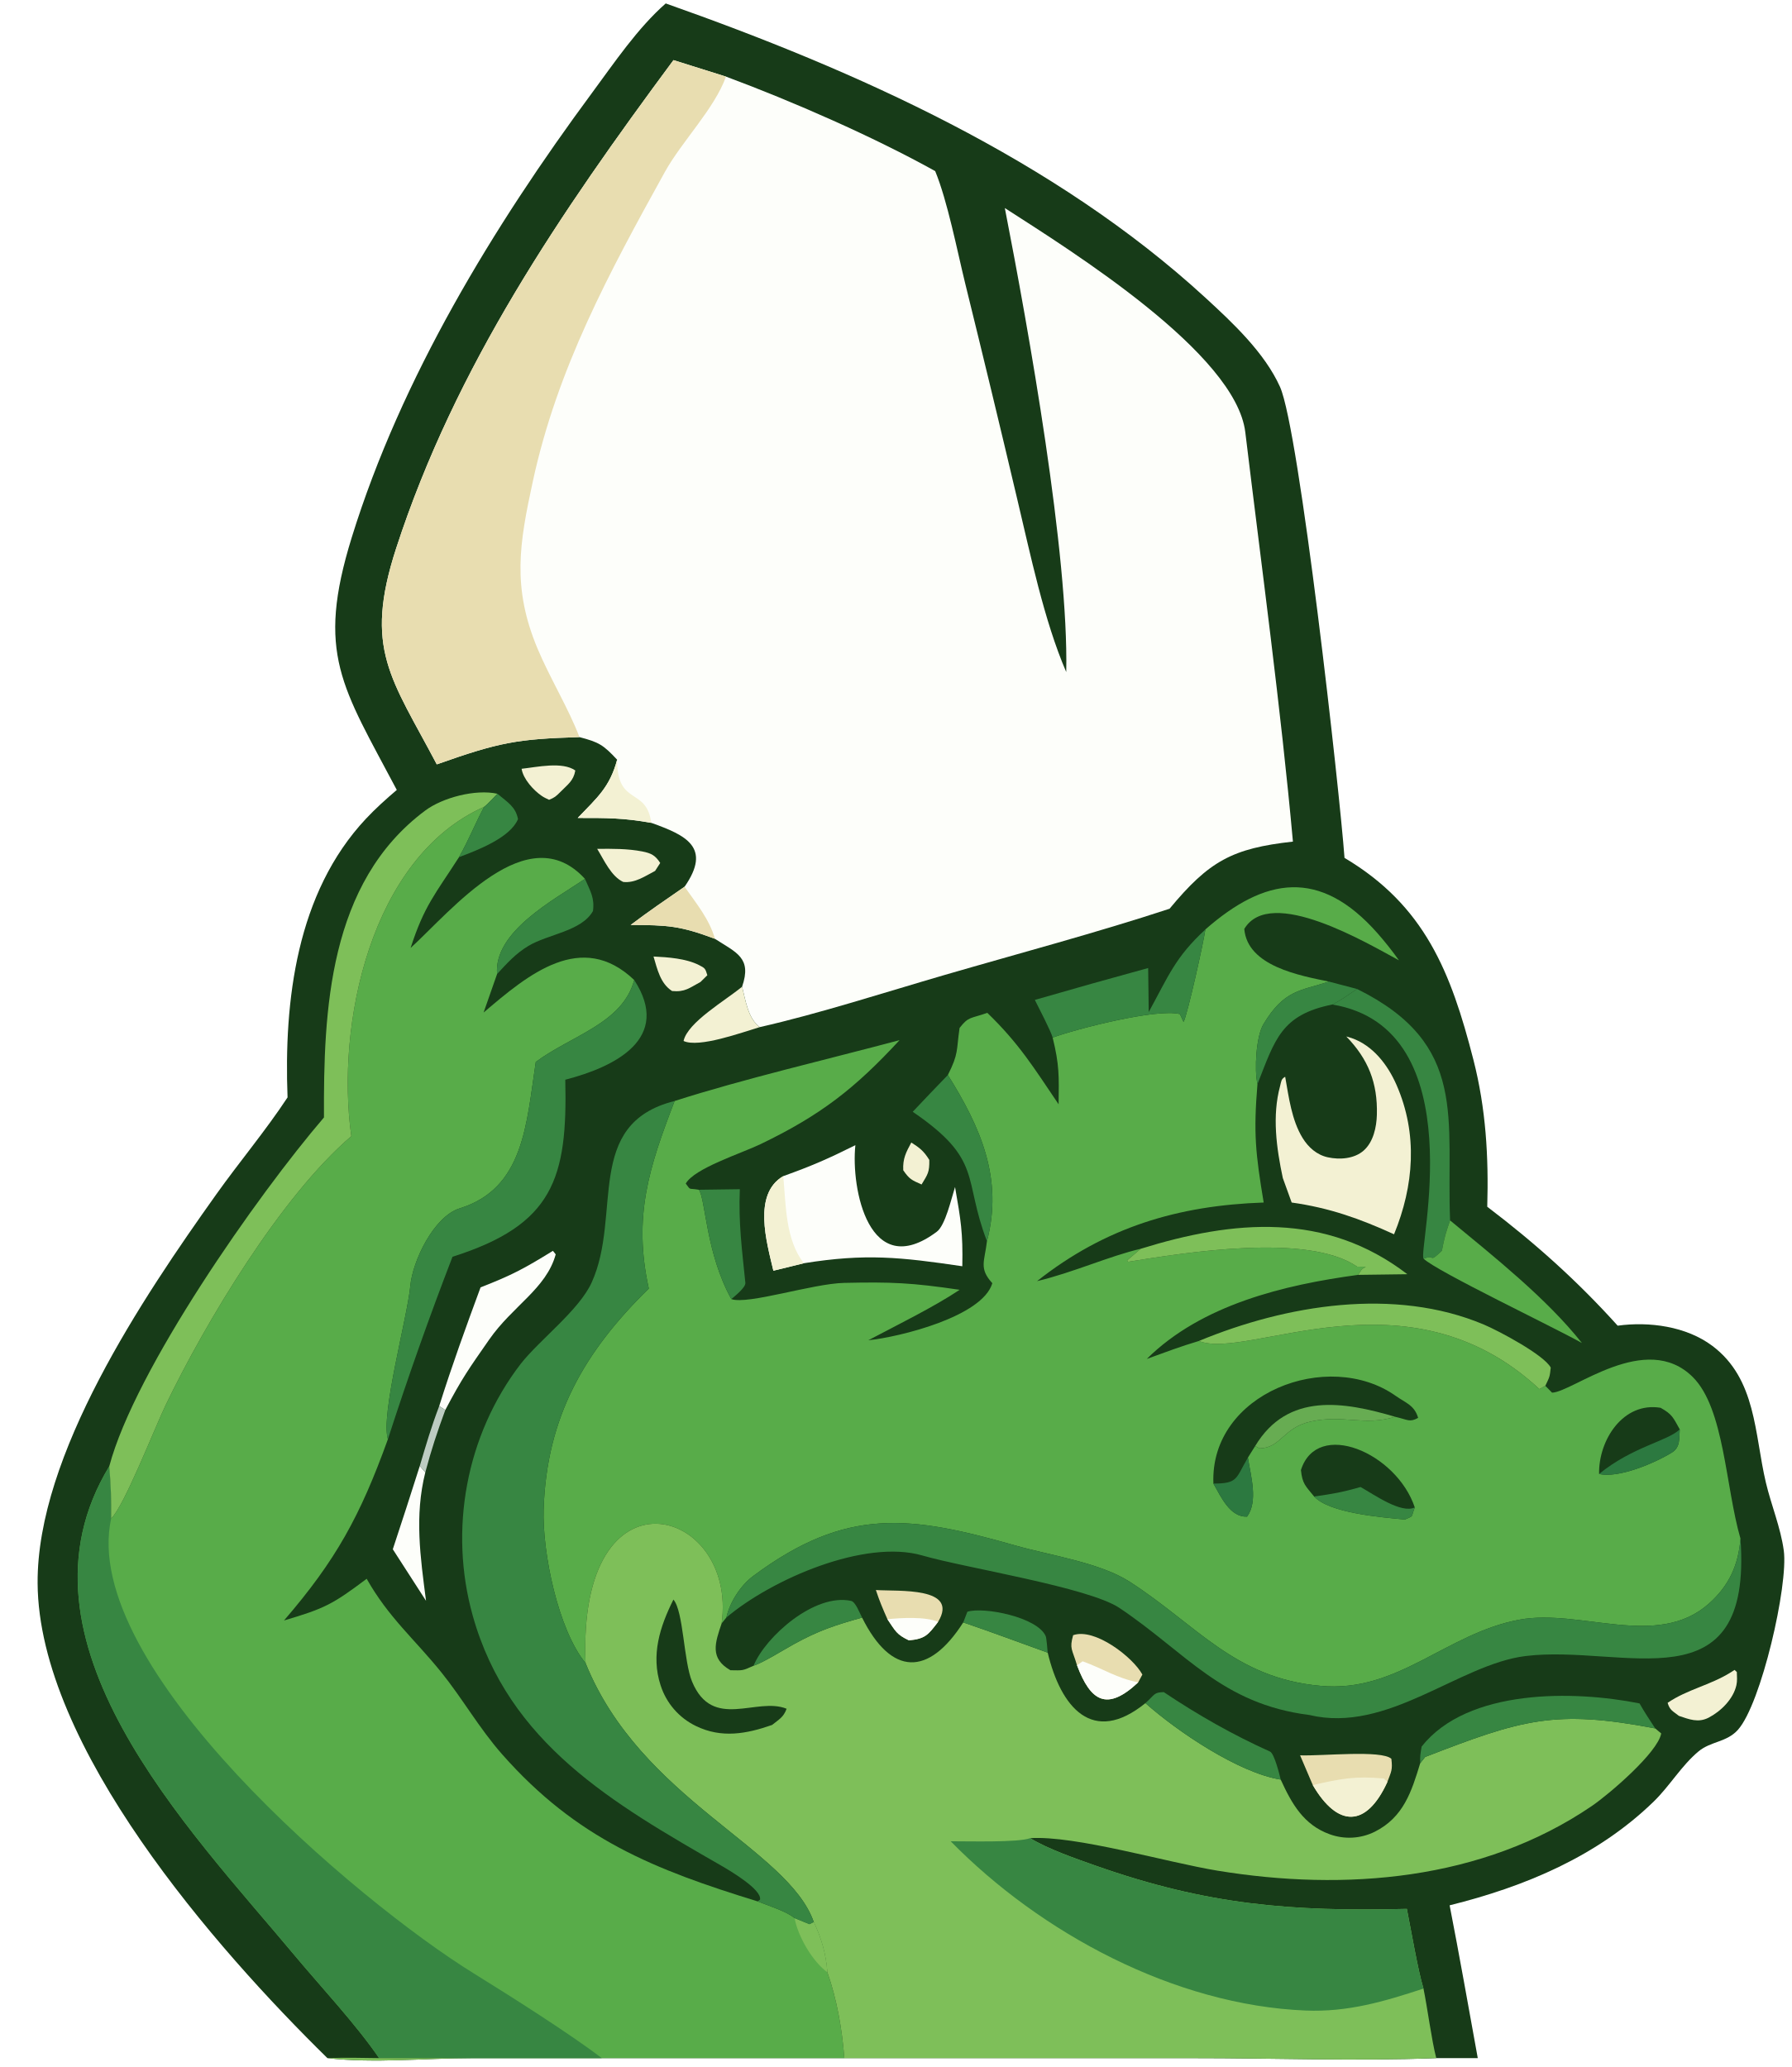
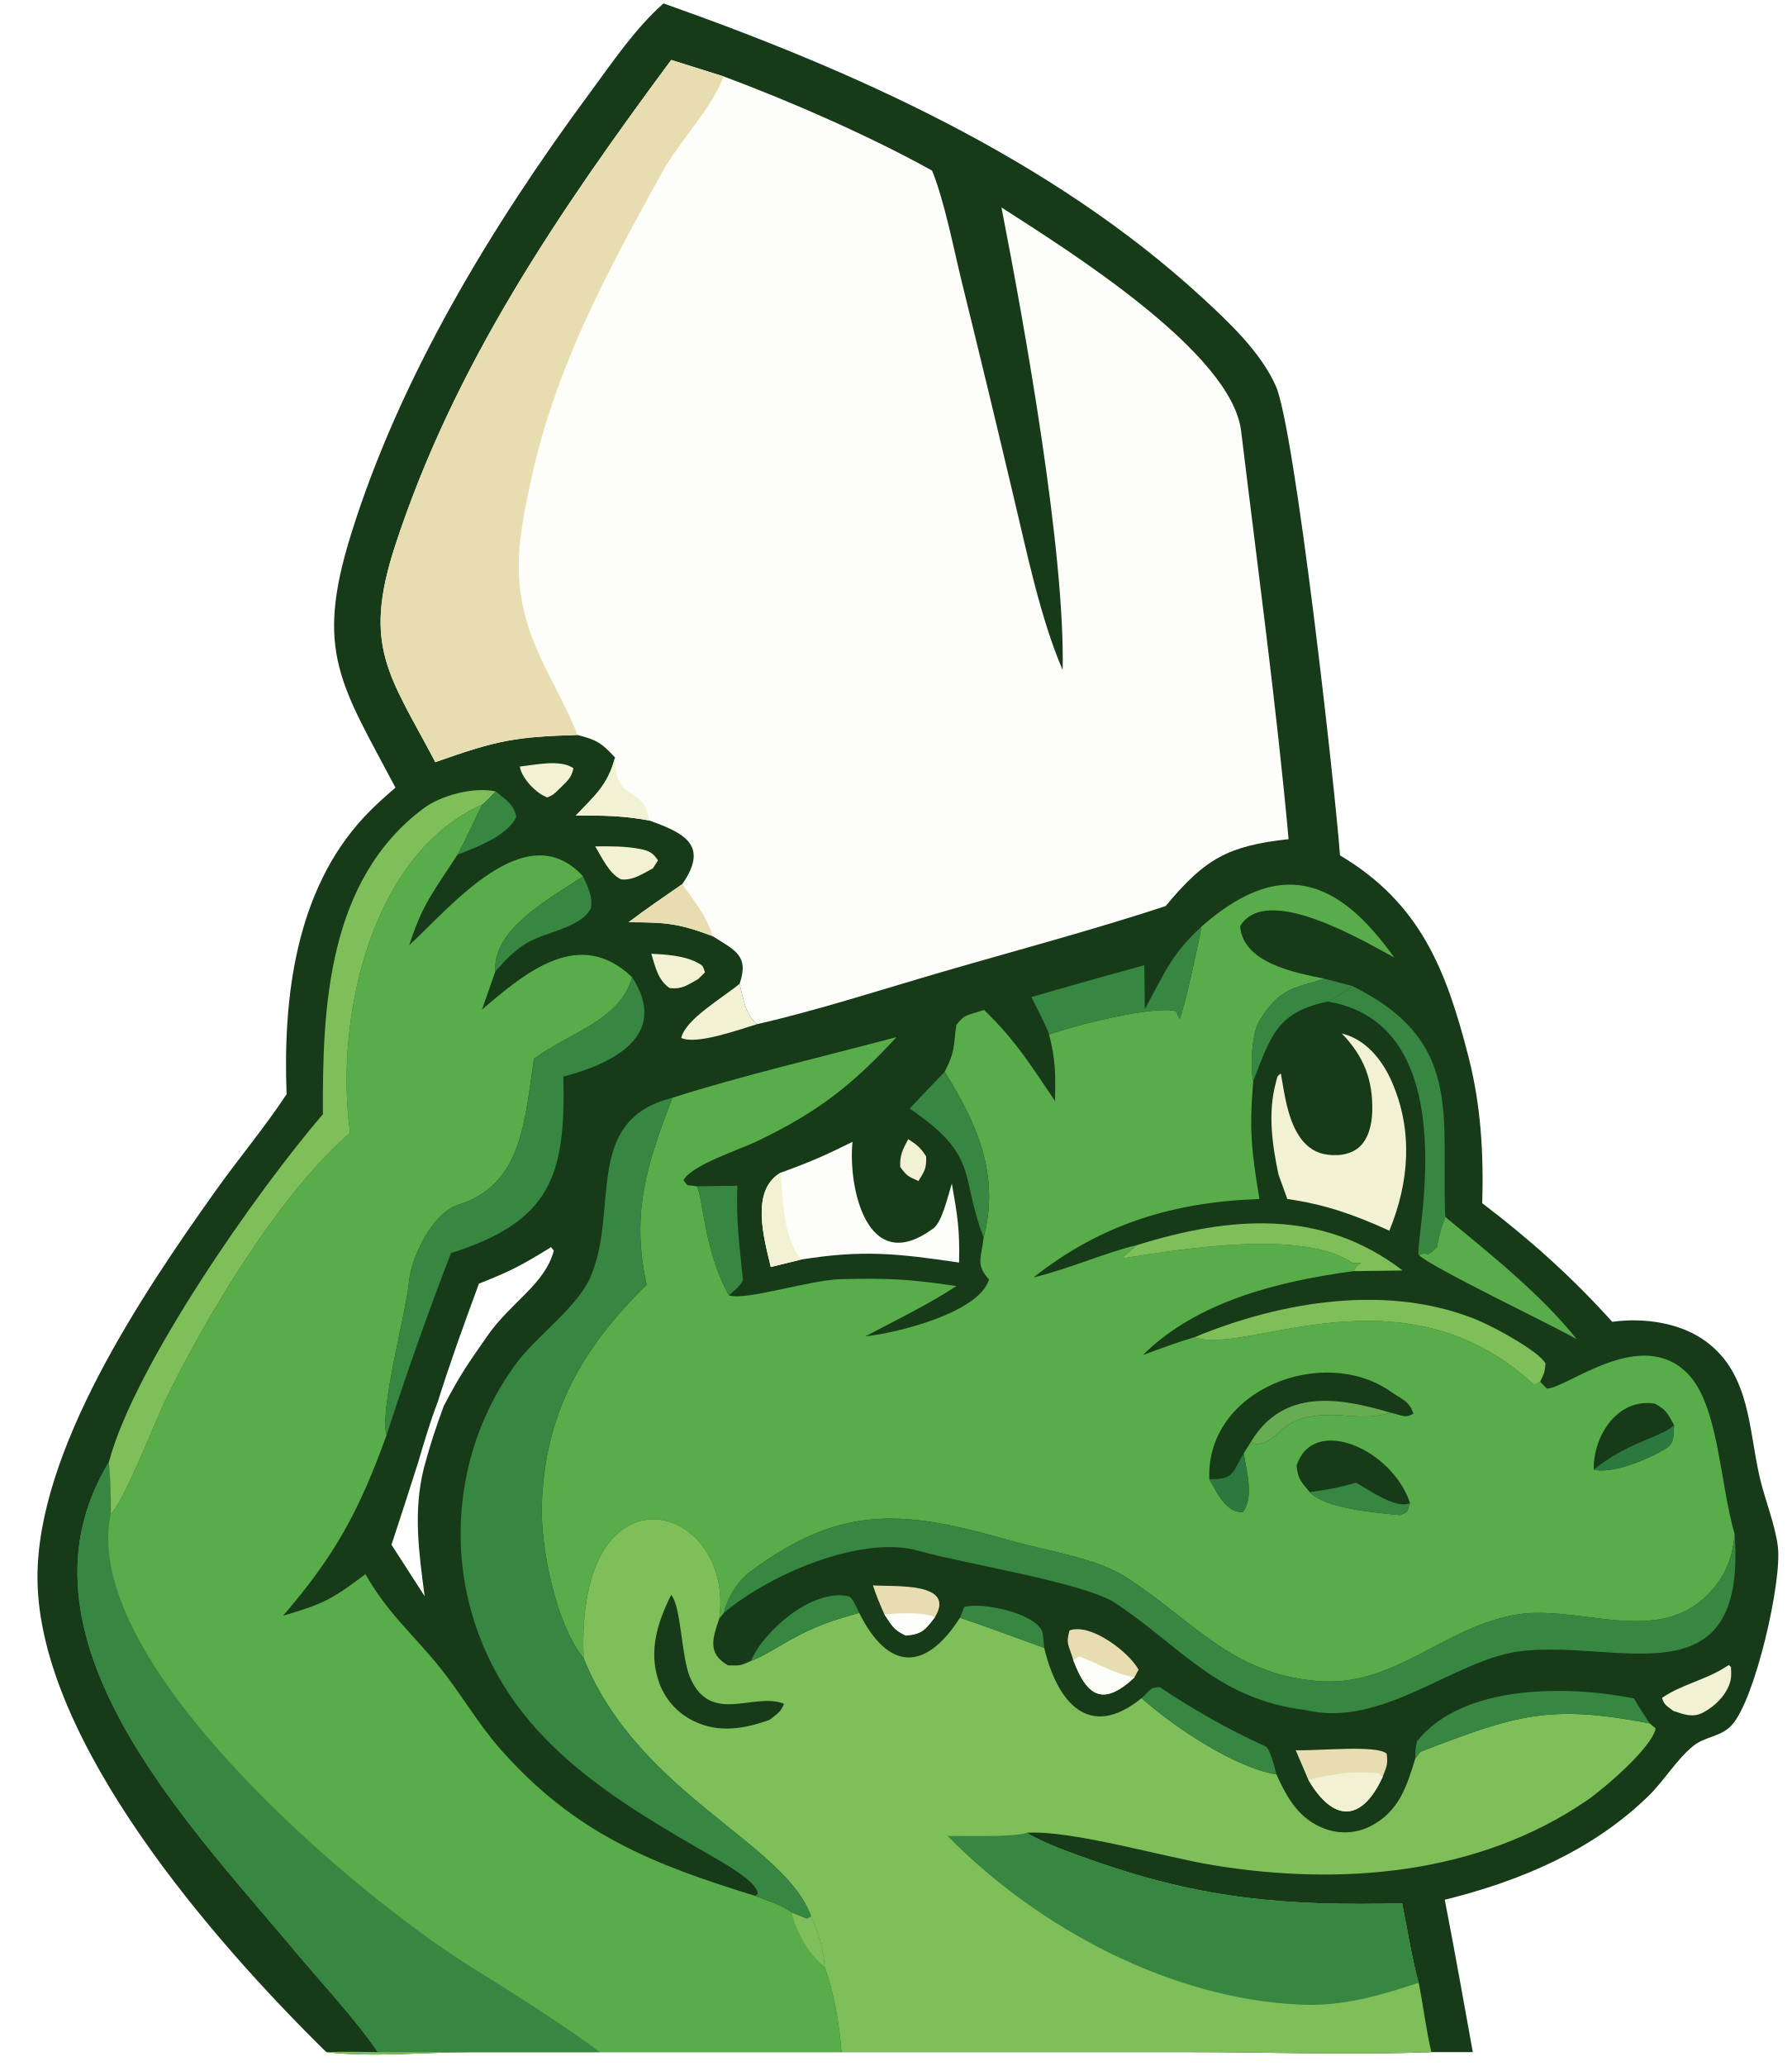
- <svg xmlns="http://www.w3.org/2000/svg" width="261.119" height="301.264" viewBox="506.520 386.870 261.119 301.264" fill-rule="evenodd" clip-rule="evenodd">
-   <g transform="translate(-1074,0)">
+ <svg xmlns="http://www.w3.org/2000/svg" width="100%" height="100%" viewBox="0 0 262 302" version="1.1" xml:space="preserve" style="fill-rule:evenodd;clip-rule:evenodd;stroke-linejoin:round;stroke-miterlimit:2;">
+   <g transform="matrix(1,0,0,1,-1580.52,-386.87)">
    <g>
      <g transform="matrix(1,0,0,1,880.7906,-299.8147)">
-         <path d="M796.741,687.185C824.581,697.014 853.41,709.889 875.397,730.089C879.353,733.724 884.017,738.088 886.257,743.072C889.071,749.334 894.947,801.995 895.656,811.719C907.353,818.679 911.163,828.35 914.441,841.152C916.264,848.268 916.665,855.258 916.456,862.568C923.421,867.856 929.601,873.392 935.461,879.901C940.056,879.271 945.456,879.993 949.251,882.839C955.69,887.669 955.385,895.685 957.054,902.749C957.835,906.054 959.212,909.319 959.668,912.68C960.348,917.69 956.375,935.037 952.976,938.815C951.343,940.63 949.036,940.462 947.243,941.95C944.788,943.987 943.041,946.995 940.73,949.243C932.513,957.239 921.96,961.655 910.974,964.384C912.324,971.283 913.821,979.74 915.075,986.656L909.025,986.656C897.199,987.115 885.25,986.647 873.413,986.656L768.577,986.656C761.624,986.66 754.344,987.449 747.442,986.656C731.155,970.674 705.354,941.243 705.21,917.433C705.097,898.723 720.537,875.806 731.235,860.774C734.619,856.019 738.427,851.498 741.632,846.63C741.096,832.539 742.935,816.825 753.043,806.03C754.441,804.536 755.993,803.142 757.55,801.818C749.592,786.751 745.73,781.983 750.994,764.991C758.18,741.796 771.639,719.656 785.983,700.246C789.247,695.829 792.613,690.815 796.741,687.185Z" style="fill:rgb(23,59,24);fill-rule:nonzero;" />
+         <path d="M796.741,687.185C824.581,697.014 853.41,709.889 875.397,730.089C879.353,733.724 884.017,738.088 886.257,743.072C889.071,749.334 894.947,801.995 895.656,811.719C907.353,818.679 911.163,828.35 914.441,841.152C916.264,848.268 916.665,855.258 916.456,862.568C923.421,867.856 929.601,873.392 935.461,879.901C940.056,879.271 945.456,879.993 949.251,882.839C955.69,887.669 955.385,895.685 957.054,902.749C957.835,906.054 959.212,909.319 959.668,912.68C960.348,917.69 956.375,935.037 952.976,938.815C951.343,940.63 949.036,940.462 947.243,941.95C944.788,943.987 943.041,946.995 940.73,949.243C932.513,957.239 921.96,961.655 910.974,964.384C912.324,971.283 913.821,979.74 915.075,986.656L909.025,986.656C897.199,987.115 885.25,986.647 873.413,986.656L768.577,986.656C761.624,986.66 754.344,987.449 747.442,986.656C731.155,970.674 705.354,941.243 705.21,917.433C705.097,898.723 720.537,875.806 731.235,860.774C734.619,856.019 738.427,851.498 741.632,846.63C741.096,832.539 742.935,816.825 753.043,806.03C754.441,804.536 755.993,803.142 757.55,801.818C749.592,786.751 745.73,781.983 750.994,764.991C758.18,741.796 771.639,719.656 785.983,700.246C789.247,695.829 792.613,690.815 796.741,687.185ZM761.706,901.281C762.62,897.862 763.401,895.521 764.62,892.191C767.129,887.426 768.069,886.167 771.008,881.937C774.435,877.006 779.329,874.516 780.71,869.507L780.302,868.993C776.035,871.622 774.409,872.497 769.759,874.32C767.59,880.2 765.611,885.638 763.732,891.619C762.585,894.639 761.813,897.254 760.902,900.347C759.616,904.402 758.306,908.449 756.97,912.488L761.812,920.001C760.985,913.594 760.115,907.661 761.706,901.281Z" style="fill:rgb(23,59,24);" />
      </g>
      <g transform="matrix(1,0,0,1,880.7906,-299.8147)">
        <path d="M875.381,822.15C884.054,814.541 892.05,813.184 900.455,822.695C901.567,823.958 902.612,825.278 903.588,826.649C899.054,824.218 884.851,815.708 881.051,822.077C881.503,827.529 889.213,828.885 893.399,829.755C889.235,831.103 886.867,830.915 883.841,835.961C882.776,837.738 882.493,842.565 882.97,844.697C882.373,851.855 882.692,854.807 883.877,861.952C871.39,862.38 860.785,865.552 850.85,873.412C856.188,872.131 861.402,869.751 865.953,868.695L863.984,870.378L864.133,870.589C872.499,869.247 890.265,866.348 897.497,871.299L898.745,871.311C898.042,871.705 898.115,871.815 897.633,872.496C886.862,873.95 874.823,876.837 866.84,884.75C869.395,883.819 871.833,882.904 874.444,882.129C881.571,885.059 904.781,871.204 924.052,889.142L924.919,888.664L925.9,889.665C928.906,889.586 939.578,880.576 946.419,887.401C951.011,891.983 951.165,903.368 953.353,910.923C953.073,914.774 951.664,917.847 948.72,920.442C941.174,927.091 930.02,921.093 921.122,922.755C910.445,924.749 903.406,933.473 892.134,932.392C879.636,931.265 874.181,923.564 864.366,917.232C860.021,914.429 852.863,913.407 847.796,911.967C832.377,907.585 823.135,906.231 809.481,916.392C807.672,917.738 806.079,920.187 805.579,922.437L804.889,923.294C807.241,906.318 783.843,899.606 785.061,929.08C781.082,924.257 778.741,912.993 778.948,906.661C779.389,893.166 784.895,883.673 794.276,874.487C791.958,863.993 794.312,856.845 798.037,847.156C807.912,843.98 820.601,841.012 830.818,838.285C824.305,845.334 819.314,849.23 810.537,853.453C807.735,854.801 800.905,856.962 799.659,859.193C800.463,860.238 799.937,859.817 801.578,860.092C802.573,861.54 802.565,869.258 806.301,876.028C808.729,876.874 818.115,873.768 822.754,873.665C829.677,873.512 832.587,873.645 839.575,874.671C835.897,877.139 830.294,879.897 826.263,882.025C830.849,881.551 842.901,878.576 844.335,873.708C842.342,871.531 843.216,870.529 843.552,867.589C845.965,858.456 842.571,850.902 837.855,843.364C839.443,840.227 839.079,839.837 839.56,836.511C840.884,834.801 841.134,835.178 843.605,834.308C848.241,838.784 850.408,842.341 853.992,847.634C854.046,843.5 854.112,841.925 853.126,837.915C856.361,836.704 868.274,833.615 871.668,834.487L872.2,835.634C872.77,834.638 875.171,823.763 875.381,822.15Z" style="fill:rgb(88,172,73);fill-rule:nonzero;" />
      </g>
      <g transform="matrix(1,0,0,1,880.7906,-299.8147)">
        <path d="M876.551,902.916C876.005,889.746 893.274,883.176 903.122,890.137C904.572,891.162 905.844,891.488 906.384,893.34C905.118,894.03 904.908,893.605 903.039,893.182C898.518,894.578 895.507,892.818 890.736,893.872C886.668,894.77 886.422,897.724 883.267,897.787L882.636,897.444L881.578,899.13C882.027,901.962 883.08,905.487 881.456,907.733C878.985,907.833 877.678,904.891 876.551,902.916Z" style="fill:rgb(23,59,24);fill-rule:nonzero;" />
      </g>
      <g transform="matrix(1,0,0,1,880.7906,-299.8147)">
        <path d="M882.636,897.444C887.363,889.576 895.541,890.97 903.039,893.182C898.518,894.578 895.507,892.818 890.736,893.872C886.668,894.77 886.422,897.724 883.267,897.787L882.636,897.444Z" style="fill:rgb(103,172,82);fill-rule:nonzero;" />
      </g>
      <g transform="matrix(1,0,0,1,880.7906,-299.8147)">
        <path d="M881.578,899.13C882.027,901.962 883.08,905.487 881.456,907.733C878.985,907.833 877.678,904.891 876.551,902.916C880.176,902.906 879.768,902.201 881.578,899.13Z" style="fill:rgb(44,121,64);fill-rule:nonzero;" />
      </g>
      <g transform="matrix(1,0,0,1,880.7906,-299.8147)">
        <path d="M891.227,904.8C889.967,903.251 889.504,902.942 889.306,900.943C891.672,893.474 903.242,898.418 905.895,906.392C905.277,908.019 905.812,907.519 904.458,908.154C900.966,907.817 893.513,907.234 891.227,904.8Z" style="fill:rgb(23,59,24);fill-rule:nonzero;" />
      </g>
      <g transform="matrix(1,0,0,1,880.7906,-299.8147)">
        <path d="M891.227,904.8C894.052,904.399 895.237,904.199 897.994,903.417C899.988,904.529 903.92,907.343 905.895,906.392C905.277,908.019 905.812,907.519 904.458,908.154C900.966,907.817 893.513,907.234 891.227,904.8Z" style="fill:rgb(55,134,66);fill-rule:nonzero;" />
      </g>
      <g transform="matrix(1,0,0,1,880.7906,-299.8147)">
        <path d="M932.754,901.513C932.661,896.559 936.263,890.969 941.714,891.869C943.44,892.827 943.547,893.311 944.508,895.01C944.41,896.299 944.616,897.614 943.382,898.377C940.895,899.915 935.61,902.174 932.754,901.513Z" style="fill:rgb(23,59,24);fill-rule:nonzero;" />
      </g>
      <g transform="matrix(1,0,0,1,880.7906,-299.8147)">
        <path d="M944.508,895.01C944.41,896.299 944.616,897.614 943.382,898.377C940.895,899.915 935.61,902.174 932.754,901.513C937.609,897.54 942.803,896.706 944.508,895.01Z" style="fill:rgb(44,121,64);fill-rule:nonzero;" />
      </g>
      <g transform="matrix(1,0,0,1,880.7906,-299.8147)">
        <path d="M750.926,852.281C748.632,836.086 753.732,811.617 770.275,804.284C768.926,806.816 768.136,808.916 766.621,811.609C763.152,817.016 761.558,818.66 759.564,824.848C765.498,819.429 776.638,805.635 784.975,814.784C780.357,817.885 771.672,822.474 772.164,828.651L770.199,834.263C776.685,828.725 784.464,822.197 792.15,829.522C790.446,835.852 783.035,837.58 777.805,841.456C776.428,850.567 776.074,859.902 766.713,862.805C762.955,863.97 759.844,870.477 759.523,874.104C759.095,878.702 755.167,892.874 756.256,896.45C752.224,907.632 748.683,914.092 741.115,922.867C747.095,921.108 748.23,920.49 753.163,916.79C756.348,922.435 760.108,925.559 764.022,930.402C767.082,934.188 769.567,938.588 772.882,942.351C783.795,954.737 795.102,959.179 810.138,963.815C811.607,964.391 814.482,965.321 815.518,966.255L817.681,967.139L818.315,966.821C819.437,969.226 820.089,971.474 820.293,974.143C821.667,978.002 822.461,982.489 822.766,986.656L754.973,986.656C751.689,981.821 746.415,976.182 742.666,971.688C727.244,953.199 700.229,925.778 715.65,900.404C715.903,903.308 715.948,905.127 715.927,908.008C717.836,906.19 722.252,894.841 723.887,891.443C729.709,879.352 740.72,860.992 750.926,852.281Z" style="fill:rgb(88,172,73);fill-rule:nonzero;" />
      </g>
      <g transform="matrix(1,0,0,1,880.7906,-299.8147)">
        <path d="M754.973,986.656C751.689,981.821 746.415,976.182 742.666,971.688C727.244,953.199 700.229,925.778 715.65,900.404C715.903,903.308 715.948,905.127 715.927,908.008C711.229,929.538 751.855,963.857 768.751,974.297C773.959,977.515 783.126,983.331 787.416,986.656L754.973,986.656Z" style="fill:rgb(55,134,66);fill-rule:nonzero;" />
      </g>
      <g transform="matrix(1,0,0,1,880.7906,-299.8147)">
        <path d="M818.315,966.821C819.437,969.226 820.089,971.474 820.293,974.143C818.127,972.572 816.009,968.918 815.518,966.255L817.681,967.139L818.315,966.821Z" style="fill:rgb(126,191,89);fill-rule:nonzero;" />
      </g>
      <g transform="matrix(1,0,0,1,880.7906,-299.8147)">
        <path d="M785.061,929.08C783.843,899.606 807.241,906.318 804.889,923.294C803.939,926.113 803.11,928.373 806.17,930.121C807.996,930.15 807.891,930.216 809.538,929.467C810.943,929.015 813.962,927.12 815.427,926.314C819.044,924.324 821.412,923.555 825.353,922.449C829.624,930.999 835.05,931.034 840.097,923.152C844.235,924.555 848.293,926.086 852.404,927.56C854.307,935.498 858.929,941.17 866.644,934.915C871.239,939.001 880.201,945.081 886.359,946.059C887.96,949.563 889.687,952.652 893.498,954.027C895.641,954.807 898.009,954.677 900.053,953.666C904.251,951.554 905.421,947.829 906.683,943.681L907.412,942.759C921.499,937.299 926.308,935.794 940.933,938.6L941.806,939.332C941.315,942.105 934.242,948.171 931.696,949.907C915.755,960.776 895.718,962.381 877.138,959.333C869.74,958.12 856.413,954.17 849.844,954.596C852.501,956.204 856.396,957.547 859.405,958.609C875.696,964.358 887.895,965.306 904.741,964.903C905.339,967.894 906.34,973.804 907.163,976.519C907.73,979.241 908.34,984.017 909.025,986.656C897.199,987.115 885.25,986.647 873.413,986.656L768.577,986.656C761.624,986.66 754.344,987.449 747.442,986.656C749.954,986.565 752.459,986.611 754.973,986.656L822.766,986.656C822.461,982.489 821.667,978.002 820.293,974.143C820.089,971.474 819.437,969.226 818.315,966.821C814.556,956.058 793.072,948.958 785.061,929.08Z" style="fill:rgb(126,191,89);fill-rule:nonzero;" />
      </g>
      <g transform="matrix(1,0,0,1,880.7906,-299.8147)">
        <path d="M838.266,955.049C840.723,955.039 848.099,955.254 849.844,954.596C852.501,956.204 856.396,957.547 859.405,958.609C875.696,964.358 887.895,965.306 904.741,964.903C905.339,967.894 906.34,973.804 907.163,976.519C901.414,978.412 896.134,979.971 889.995,979.719C870.878,978.936 851.381,968.435 838.266,955.049Z" style="fill:rgb(55,134,66);fill-rule:nonzero;" />
      </g>
      <g transform="matrix(1,0,0,1,880.7906,-299.8147)">
        <path d="M797.861,919.823C799.338,921.512 799.34,928.801 800.585,931.79C803.578,938.973 809.98,933.947 814.358,935.734C813.899,936.988 813.251,937.275 812.245,938.093C808.512,939.4 804.879,940.067 801.157,938.257C798.686,937.07 796.816,934.914 795.989,932.301C794.558,927.905 795.892,923.772 797.861,919.823Z" style="fill:rgb(23,59,24);fill-rule:nonzero;" />
      </g>
      <g transform="matrix(1,0,0,1,880.7906,-299.8147)">
        <path d="M810.138,963.815L810.482,963.559C810.797,962.084 806.002,959.276 804.76,958.561C789.106,949.552 773.826,940.797 768.612,922.146C765.136,909.71 767.603,895.881 775.62,885.452C778.425,881.898 784.104,877.648 785.94,873.627C790.43,863.796 784.746,850.481 798.037,847.156C794.312,856.845 791.958,863.993 794.276,874.487C784.895,883.673 779.389,893.166 778.948,906.661C778.741,912.993 781.082,924.257 785.061,929.08C793.072,948.958 814.556,956.058 818.315,966.821L817.681,967.139L815.518,966.255C814.482,965.321 811.607,964.391 810.138,963.815Z" style="fill:rgb(55,134,66);fill-rule:nonzero;" />
      </g>
      <g transform="matrix(1,0,0,1,880.7906,-299.8147)">
        <path d="M805.579,922.437C806.079,920.187 807.672,917.738 809.481,916.392C823.135,906.231 832.377,907.585 847.796,911.967C852.863,913.407 860.021,914.429 864.366,917.232C874.181,923.564 879.636,931.265 892.134,932.392C903.406,933.473 910.445,924.749 921.122,922.755C930.02,921.093 941.174,927.091 948.72,920.442C951.664,917.847 953.073,914.774 953.353,910.923C955.17,935.714 936.292,926.293 922.041,928.051C912.317,929.251 901.939,939.377 890.539,936.645C877.748,935.033 872.605,927.571 862.865,921.047C858.34,918.016 840.353,915.204 834.149,913.399C825.769,910.961 812.22,916.832 805.579,922.437Z" style="fill:rgb(55,134,66);fill-rule:nonzero;" />
      </g>
      <g transform="matrix(1,0,0,1,880.7906,-299.8147)">
        <path d="M746.939,849.552C746.873,834.039 747.573,815.338 761.695,804.822C764.231,802.933 769.018,801.67 772.214,802.374C771.77,802.832 770.731,803.968 770.275,804.284C753.732,811.617 748.632,836.086 750.926,852.281C740.72,860.992 729.709,879.352 723.887,891.443C722.252,894.841 717.836,906.19 715.927,908.008C715.948,905.127 715.903,903.308 715.65,900.404C719.383,886.303 737.269,860.821 746.939,849.552Z" style="fill:rgb(126,191,89);fill-rule:nonzero;" />
      </g>
      <g transform="matrix(1,0,0,1,880.7906,-299.8147)">
        <path d="M792.15,829.522C797.675,838.016 789.406,842.169 782.104,844.052C782.445,858.471 780.359,865.196 765.67,869.858C762.285,878.633 759.146,887.5 756.256,896.45C755.167,892.874 759.095,878.702 759.523,874.104C759.844,870.477 762.955,863.97 766.713,862.805C776.074,859.902 776.428,850.567 777.805,841.456C783.035,837.58 790.446,835.852 792.15,829.522Z" style="fill:rgb(55,134,66);fill-rule:nonzero;" />
      </g>
      <g transform="matrix(1,0,0,1,880.7906,-299.8147)">
        <path d="M874.444,882.129C887.142,876.859 902.942,874.248 915.962,879.739C918.143,880.659 924.733,884.165 925.71,886.012C925.562,887.424 925.534,887.365 924.919,888.664L924.052,889.142C904.781,871.204 881.571,885.059 874.444,882.129Z" style="fill:rgb(126,191,89);fill-rule:nonzero;" />
      </g>
      <g transform="matrix(1,0,0,1,880.7906,-299.8147)">
        <path d="M875.381,822.15C875.171,823.763 872.77,834.638 872.2,835.634L871.668,834.487C868.274,833.615 856.361,836.704 853.126,837.915C852.851,836.922 851.082,833.539 850.529,832.422C856.022,830.832 861.527,829.283 867.043,827.774L867.125,834.186C870.012,828.929 870.961,826.245 875.381,822.15Z" style="fill:rgb(55,134,66);fill-rule:nonzero;" />
      </g>
      <g transform="matrix(1,0,0,1,880.7906,-299.8147)">
        <path d="M897.478,830.825C913.817,838.899 910.443,849.788 911.043,864.56L910.712,865.524C910.264,866.85 910.118,867.612 909.846,868.98C907.808,870.922 909.008,869.426 907.185,870.142C906.25,869.329 914.731,836.56 893.88,833.092C895.21,832.438 896.248,831.656 897.478,830.825Z" style="fill:rgb(55,134,66);fill-rule:nonzero;" />
      </g>
      <g transform="matrix(1,0,0,1,880.7906,-299.8147)">
        <path d="M906.683,943.681C906.651,942.483 906.706,942.449 906.892,941.247C913.579,932.767 929.123,933.043 938.648,934.958C939.358,936.224 940.143,937.382 940.933,938.6C926.308,935.794 921.499,937.299 907.412,942.759L906.683,943.681Z" style="fill:rgb(55,134,66);fill-rule:nonzero;" />
      </g>
      <g transform="matrix(1,0,0,1,880.7906,-299.8147)">
        <path d="M865.953,868.695C879.531,864.478 892.941,863.294 904.811,872.401L897.633,872.496C898.115,871.815 898.042,871.705 898.745,871.311L897.497,871.299C890.265,866.348 872.499,869.247 864.133,870.589L863.984,870.378L865.953,868.695Z" style="fill:rgb(126,191,89);fill-rule:nonzero;" />
      </g>
      <g transform="matrix(1,0,0,1,880.7906,-299.8147)">
        <path d="M911.043,864.56C917.5,869.898 925.105,875.934 930.254,882.431C926.263,880.173 909.086,871.987 907.185,870.142C909.008,869.426 907.808,870.922 909.846,868.98C910.118,867.612 910.264,866.85 910.712,865.524L911.043,864.56Z" style="fill:rgb(88,172,73);fill-rule:nonzero;" />
      </g>
      <g transform="matrix(1,0,0,1,880.7906,-299.8147)">
        <path d="M837.855,843.364C842.571,850.902 845.965,858.456 843.552,867.589C840.014,858.39 843.049,855.768 832.734,848.726C834.428,846.927 836.135,845.14 837.855,843.364Z" style="fill:rgb(55,134,66);fill-rule:nonzero;" />
      </g>
      <g transform="matrix(1,0,0,1,880.7906,-299.8147)">
        <path d="M866.644,934.915C868.066,933.628 867.857,933.346 869.32,933.311C874.298,936.641 879.335,939.512 884.801,941.975C885.436,942.261 886.201,945.396 886.359,946.059C880.201,945.081 871.239,939.001 866.644,934.915Z" style="fill:rgb(55,134,66);fill-rule:nonzero;" />
      </g>
      <g transform="matrix(1,0,0,1,880.7906,-299.8147)">
        <path d="M801.578,860.092L807.541,860.011C807.336,865.009 807.853,868.758 808.347,873.662C808.413,874.325 806.776,875.627 806.301,876.028C802.565,869.258 802.573,861.54 801.578,860.092Z" style="fill:rgb(55,134,66);fill-rule:nonzero;" />
      </g>
      <g transform="matrix(1,0,0,1,880.7906,-299.8147)">
        <path d="M784.975,814.784C785.755,816.587 786.391,817.528 786.14,819.464C784.478,822.426 779.581,822.827 776.706,824.566C774.855,825.685 773.615,827.082 772.164,828.651C771.672,822.474 780.357,817.885 784.975,814.784Z" style="fill:rgb(55,134,66);fill-rule:nonzero;" />
      </g>
      <g transform="matrix(1,0,0,1,880.7906,-299.8147)">
        <path d="M893.399,829.755L897.478,830.825C896.248,831.656 895.21,832.438 893.88,833.092C886.419,834.595 885.538,838.182 882.97,844.697C882.493,842.565 882.776,837.738 883.841,835.961C886.867,830.915 889.235,831.103 893.399,829.755Z" style="fill:rgb(55,134,66);fill-rule:nonzero;" />
      </g>
      <g transform="matrix(1,0,0,1,880.7906,-299.8147)">
        <path d="M809.538,929.467C811.295,925.192 818.45,918.863 823.753,920.013C824.399,920.153 824.999,921.768 825.353,922.449C821.412,923.555 819.044,924.324 815.427,926.314C813.962,927.12 810.943,929.015 809.538,929.467Z" style="fill:rgb(55,134,66);fill-rule:nonzero;" />
      </g>
      <g transform="matrix(1,0,0,1,880.7906,-299.8147)">
        <path d="M840.097,923.152L840.698,921.595C843.065,920.833 850.937,922.382 852.117,925.162C852.23,925.427 852.368,927.141 852.404,927.56C848.293,926.086 844.235,924.555 840.097,923.152Z" style="fill:rgb(55,134,66);fill-rule:nonzero;" />
      </g>
      <g transform="matrix(1,0,0,1,880.7906,-299.8147)">
        <path d="M772.214,802.374C773.689,803.617 774.861,804.244 775.214,806.068C774.099,808.757 769.428,810.564 766.621,811.609C768.136,808.916 768.926,806.816 770.275,804.284C770.731,803.968 771.77,802.832 772.214,802.374Z" style="fill:rgb(55,134,66);fill-rule:nonzero;" />
      </g>
      <g transform="matrix(1,0,0,1,880.7906,-299.8147)">
        <path d="M797.87,695.446L805.523,697.85C815.249,701.467 826.969,706.596 836.007,711.622C837.8,715.967 839.204,723.19 840.371,727.956C842.948,738.407 845.472,748.87 847.944,759.346C849.879,767.455 851.863,777.117 855.104,784.633C855.468,767.463 849.619,734.745 846.157,717.008C855.93,723.309 879.809,738.178 881.199,749.686C883.525,768.945 886.391,790.012 888.138,809.347C879.298,810.327 875.927,812.179 870.16,819.132C859.593,822.612 848.063,825.679 837.339,828.799C828.769,831.293 819.016,834.446 810.437,836.388C808.733,835.105 808.385,832.558 807.87,830.495C809.323,826.285 807.076,825.556 803.913,823.519C798.791,821.592 796.969,821.517 791.635,821.495C794.195,819.553 796.848,817.751 799.489,815.922C803.486,810.175 799.676,808.414 794.641,806.616C790.555,805.883 788.109,805.896 783.916,805.899C786.738,802.952 788.594,801.426 789.659,797.41C787.63,795.228 786.997,794.86 784.164,794.118C775.091,794.395 772.523,794.854 763.38,798.092C756.758,785.505 752.674,781.305 757.463,766.586C766.102,740.033 781.43,717.646 797.87,695.446Z" style="fill:rgb(253,254,250);fill-rule:nonzero;" />
      </g>
      <g transform="matrix(1,0,0,1,880.7906,-299.8147)">
        <path d="M797.87,695.446L805.523,697.85C803.836,702.546 799.075,707.3 796.615,711.748C788.524,726.378 780.944,740.334 777.369,756.87C775.429,765.84 774.299,772.264 778.074,781.253C779.848,785.481 782.646,790.067 784.164,794.118C775.091,794.395 772.523,794.854 763.38,798.092C756.758,785.505 752.674,781.305 757.463,766.586C766.102,740.033 781.43,717.646 797.87,695.446Z" style="fill:rgb(232,221,176);fill-rule:nonzero;" />
      </g>
      <g transform="matrix(1,0,0,1,880.7906,-299.8147)">
        <path d="M791.635,821.495C794.195,819.553 796.848,817.751 799.489,815.922C801.229,818.413 803.094,820.644 803.913,823.519C798.791,821.592 796.969,821.517 791.635,821.495Z" style="fill:rgb(232,221,176);fill-rule:nonzero;" />
      </g>
      <g transform="matrix(1,0,0,1,880.7906,-299.8147)">
        <path d="M789.659,797.41C789.649,804.27 793.904,801.297 794.641,806.616C790.555,805.883 788.109,805.896 783.916,805.899C786.738,802.952 788.594,801.426 789.659,797.41Z" style="fill:rgb(243,241,211);fill-rule:nonzero;" />
      </g>
      <g transform="matrix(1,0,0,1,880.7906,-299.8147)">
        <path d="M895.913,837.749C896.173,837.827 896.436,837.894 896.692,837.983C899.802,839.063 901.955,841.883 903.237,844.819C906.37,851.991 905.774,859.499 902.874,866.582C897.848,864.288 893.443,862.723 887.956,861.952L886.665,858.382C885.742,854.038 885.085,849.337 886.268,844.978C886.455,844.29 886.392,843.967 887.009,843.622C887.529,846.57 887.958,849.954 889.541,852.534C890.383,853.907 891.618,855.012 893.229,855.362C894.941,855.734 897.061,855.591 898.433,854.391C899.859,853.144 900.322,850.974 900.371,849.163C900.498,844.513 899.11,841.047 895.913,837.749Z" style="fill:rgb(243,241,211);fill-rule:nonzero;" />
      </g>
      <g transform="matrix(1,0,0,1,880.7906,-299.8147)">
        <path d="M824.378,853.593C823.706,859.857 826.344,873.611 836.24,866.21C837.492,865.273 838.346,861.423 838.902,859.693C839.734,864.467 840.064,866.334 839.96,871.24C830.957,869.91 825.872,869.354 816.864,870.802L812.429,871.889C811.441,867.704 809.401,860.711 813.872,858.103C818.07,856.595 820.374,855.587 824.378,853.593Z" style="fill:rgb(253,254,250);fill-rule:nonzero;" />
      </g>
      <g transform="matrix(1,0,0,1,880.7906,-299.8147)">
        <path d="M813.872,858.103C814.263,862.444 814.192,867.351 816.864,870.802L812.429,871.889C811.441,867.704 809.401,860.711 813.872,858.103Z" style="fill:rgb(243,241,211);fill-rule:nonzero;" />
      </g>
      <g transform="matrix(1,0,0,1,880.7906,-299.8147)">
-         <path d="M769.759,874.32C774.409,872.497 776.035,871.622 780.302,868.993L780.71,869.507C779.329,874.516 774.435,877.006 771.008,881.937C768.069,886.167 767.129,887.426 764.62,892.191L763.732,891.619C765.611,885.638 767.59,880.2 769.759,874.32Z" style="fill:rgb(253,254,250);fill-rule:nonzero;" />
-       </g>
-       <g transform="matrix(1,0,0,1,880.7906,-299.8147)">
        <path d="M889.183,942.526C892.456,942.638 901.05,941.713 902.485,943.029C902.684,944.684 902.469,944.869 901.895,946.421C898.813,953.126 894.652,953.041 891.032,946.858L889.183,942.526Z" style="fill:rgb(232,221,176);fill-rule:nonzero;" />
      </g>
      <g transform="matrix(1,0,0,1,880.7906,-299.8147)">
        <path d="M891.032,946.858C895.098,945.937 897.132,945.507 901.425,945.903L901.895,946.421C898.813,953.126 894.652,953.041 891.032,946.858Z" style="fill:rgb(243,241,211);fill-rule:nonzero;" />
      </g>
      <g transform="matrix(1,0,0,1,880.7906,-299.8147)">
        <path d="M856.675,929.398C855.962,926.983 855.55,927.042 856.11,925.013C859.256,923.901 864.826,928.22 866.2,930.749L865.593,931.887C861.023,936.178 858.654,934.655 856.675,929.398Z" style="fill:rgb(232,221,176);fill-rule:nonzero;" />
      </g>
      <g transform="matrix(1,0,0,1,880.7906,-299.8147)">
        <path d="M856.675,929.398L857.495,928.817C860.598,929.946 862.392,931.25 865.593,931.887C861.023,936.178 858.654,934.655 856.675,929.398Z" style="fill:rgb(253,254,250);fill-rule:nonzero;" />
      </g>
      <g transform="matrix(1,0,0,1,880.7906,-299.8147)">
        <path d="M827.364,918.43C830.632,918.651 839.536,917.918 836.435,923.069C834.999,924.936 834.588,925.547 832.179,925.766C830.359,924.893 830.239,924.434 829.048,922.685C828.349,921.106 827.905,920.064 827.364,918.43Z" style="fill:rgb(232,221,176);fill-rule:nonzero;" />
      </g>
      <g transform="matrix(1,0,0,1,880.7906,-299.8147)">
        <path d="M829.048,922.685C831.052,922.479 834.598,922.282 836.435,923.069C834.999,924.936 834.588,925.547 832.179,925.766C830.359,924.893 830.239,924.434 829.048,922.685Z" style="fill:rgb(253,254,250);fill-rule:nonzero;" />
      </g>
      <g transform="matrix(1,0,0,1,880.7906,-299.8147)">
        <path d="M810.437,836.388C807.835,837.165 801.562,839.455 799.341,838.407C799.935,835.671 805.436,832.517 807.87,830.495C808.385,832.558 808.733,835.105 810.437,836.388Z" style="fill:rgb(243,241,211);fill-rule:nonzero;" />
      </g>
      <g transform="matrix(1,0,0,1,880.7906,-299.8147)">
-         <path d="M760.902,900.347L761.706,901.281C760.115,907.661 760.985,913.594 761.812,920.001L756.97,912.488C758.306,908.449 759.616,904.402 760.902,900.347Z" style="fill:rgb(253,254,250);fill-rule:nonzero;" />
-       </g>
-       <g transform="matrix(1,0,0,1,880.7906,-299.8147)">
        <path d="M952.498,930.073L952.825,930.381C952.849,931.013 952.903,931.681 952.762,932.307C952.306,934.326 950.51,936.099 948.728,937.027C947.202,937.823 945.884,937.274 944.386,936.774C943.505,936.072 943.071,935.983 942.74,934.873C945.525,932.949 948.944,932.297 951.89,930.461C952.094,930.333 952.296,930.202 952.498,930.073Z" style="fill:rgb(243,241,211);fill-rule:nonzero;" />
      </g>
      <g transform="matrix(1,0,0,1,880.7906,-299.8147)">
        <path d="M786.754,810.407C788.895,810.381 791.223,810.37 793.326,810.784C794.637,811.042 795.229,811.359 795.937,812.462L795.192,813.621C793.712,814.39 792.272,815.419 790.548,815.229C788.789,814.412 787.742,812.017 786.754,810.407Z" style="fill:rgb(243,241,211);fill-rule:nonzero;" />
      </g>
      <g transform="matrix(1,0,0,1,880.7906,-299.8147)">
        <path d="M794.962,826.096C797.07,826.199 799.685,826.375 801.588,827.343C802.477,827.796 802.509,827.841 802.806,828.825L801.81,829.805C800.175,830.686 799.547,831.303 797.668,831.126C795.956,830.036 795.516,827.943 794.962,826.096Z" style="fill:rgb(243,241,211);fill-rule:nonzero;" />
      </g>
      <g transform="matrix(1,0,0,1,880.7906,-299.8147)">
        <path d="M775.74,798.734C778.002,798.486 781.686,797.647 783.567,798.983C783.299,800.518 782.449,801.023 781.379,802.123C780.708,802.789 780.555,802.922 779.745,803.257C779.342,803.062 779.043,802.939 778.682,802.694C777.471,801.871 775.96,800.209 775.74,798.734Z" style="fill:rgb(243,241,211);fill-rule:nonzero;" />
      </g>
      <g transform="matrix(1,0,0,1,880.7906,-299.8147)">
        <path d="M832.526,853.207C833.766,853.994 834.355,854.455 835.15,855.742C835.183,857.556 834.929,857.823 834.024,859.322C832.551,858.665 832.264,858.563 831.354,857.253C831.269,855.545 831.751,854.655 832.526,853.207Z" style="fill:rgb(243,241,211);fill-rule:nonzero;" />
      </g>
-       <g transform="matrix(1,0,0,1,880.7906,-299.8147)">
-         <path d="M763.732,891.619L764.62,892.191C763.401,895.521 762.62,897.862 761.706,901.281L760.902,900.347C761.813,897.254 762.585,894.639 763.732,891.619Z" style="fill:rgb(189,204,194);fill-rule:nonzero;" />
-       </g>
    </g>
  </g>
</svg>
